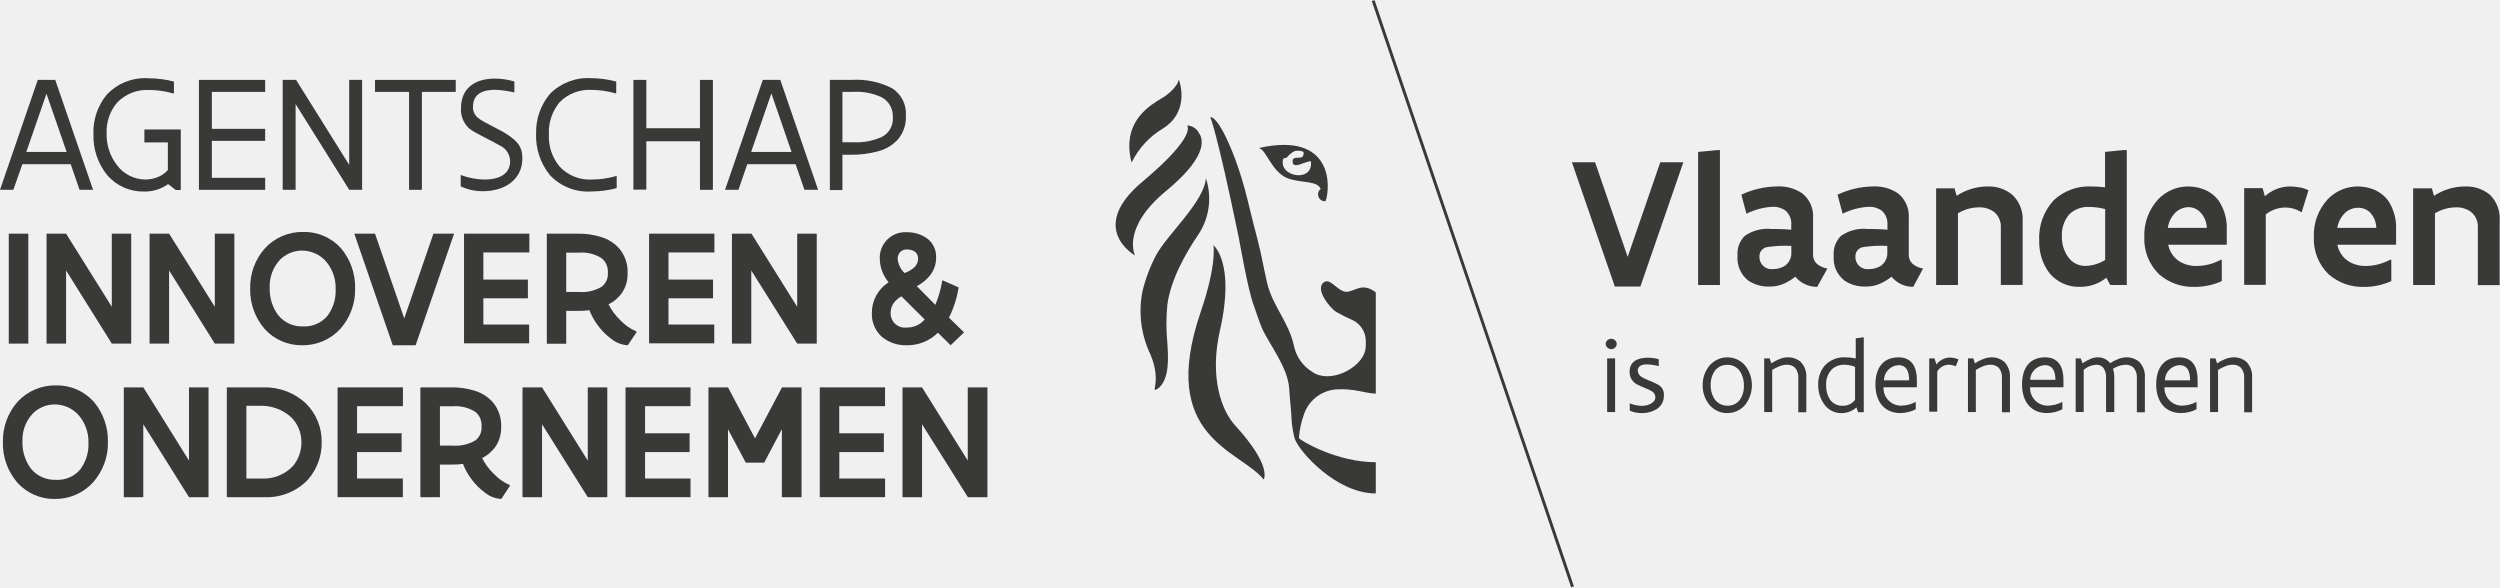
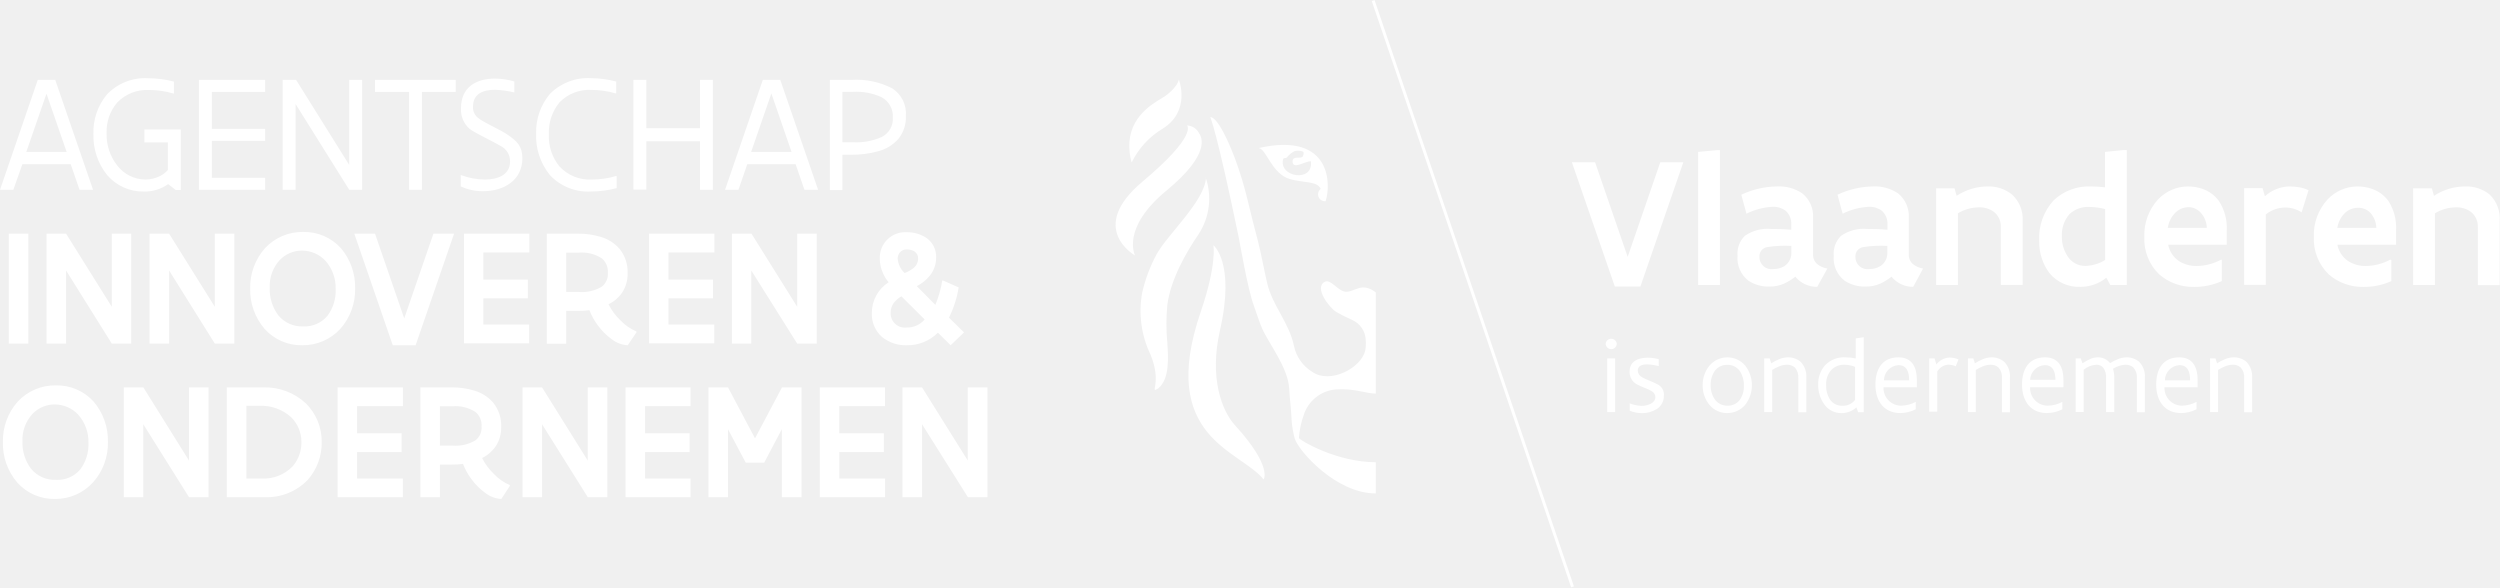
<svg xmlns="http://www.w3.org/2000/svg" id="Layer_1" data-name="Layer 1" viewBox="0 0 362.05 85.04">
  <defs>
-     <style>.cls-1{fill:#393938;}</style>
+     <style>.cls-1{fill:#ffffff}</style>
  </defs>
-   <path class="cls-1" d="M243.78,23.5l-6.22,18h-3.7l-6.22-18H231l4.72,13.7,4.72-13.7h3.35Z" transform="translate(0 0)" />
-   <path class="cls-1" d="M248.68,21.74h0.4V41.27h-3.16V22Z" transform="translate(0 0)" />
-   <path class="cls-1" d="M263.17,41.54A4,4,0,0,1,260,40.07a8.15,8.15,0,0,1-1.62,1,5,5,0,0,1-2.16.43,5.22,5.22,0,0,1-3-.84,4.11,4.11,0,0,1-1.59-3.63,3.61,3.61,0,0,1,1.05-2.87,5.75,5.75,0,0,1,3.86-1c0.76,0,1.63,0,2.87.11v-0.7a2.51,2.51,0,0,0-.81-2.05,3,3,0,0,0-1.93-.57,9.58,9.58,0,0,0-3.75,1l-0.74-2.75A12.38,12.38,0,0,1,257.31,27,6,6,0,0,1,261,28a4.22,4.22,0,0,1,1.57,3.59v5.21a1.78,1.78,0,0,0,.59,1.44,3.13,3.13,0,0,0,1.48.65Zm-3.76-5.93a17.08,17.08,0,0,0-3.4.16,1.34,1.34,0,0,0-1.21,1.42,1.75,1.75,0,0,0,2,1.78,3.2,3.2,0,0,0,1.62-.43,2.26,2.26,0,0,0,1-2.08V35.61Z" transform="translate(0 0)" />
-   <path class="cls-1" d="M277.07,41.54a4,4,0,0,1-3.14-1.47,8.15,8.15,0,0,1-1.62,1,5,5,0,0,1-2.16.43,5.22,5.22,0,0,1-3-.84,4.1,4.1,0,0,1-1.59-3.63,3.61,3.61,0,0,1,1.05-2.87,5.75,5.75,0,0,1,3.86-1c0.76,0,1.63,0,2.87.11v-0.7a2.51,2.51,0,0,0-.81-2.05,3,3,0,0,0-1.93-.57,9.57,9.57,0,0,0-3.75,1l-0.74-2.75A12.38,12.38,0,0,1,271.21,27a6,6,0,0,1,3.66,1,4.22,4.22,0,0,1,1.56,3.59v5.21a1.78,1.78,0,0,0,.59,1.44,3.13,3.13,0,0,0,1.48.65Zm-3.76-5.93a17.09,17.09,0,0,0-3.4.16,1.34,1.34,0,0,0-1.21,1.42,1.75,1.75,0,0,0,2,1.78,3.2,3.2,0,0,0,1.62-.43,2.26,2.26,0,0,0,1-2.08V35.61Z" transform="translate(0 0)" />
-   <path class="cls-1" d="M280.38,27.27h2.67l0.31,1.09A8.2,8.2,0,0,1,287.83,27a5.37,5.37,0,0,1,3.55,1.17,4.78,4.78,0,0,1,1.54,3.8v9.29h-3.16V32.91a2.69,2.69,0,0,0-1-2.23,3.52,3.52,0,0,0-2.21-.65,5.9,5.9,0,0,0-3,.86V41.27h-3.16v-14Z" transform="translate(0 0)" />
-   <path class="cls-1" d="M308,41.27h-2.39l-0.57-1.05a5.93,5.93,0,0,1-3.76,1.32,5.5,5.5,0,0,1-4.49-2,7.47,7.47,0,0,1-1.47-4.64,8,8,0,0,1,2.12-5.92A7.42,7.42,0,0,1,302.79,27a16.38,16.38,0,0,1,2.06.13V22l2.67-.27H308V41.27Zm-3.16-11a9.47,9.47,0,0,0-2.24-.3A3.91,3.91,0,0,0,299.71,31a4.54,4.54,0,0,0-1.11,3.26,5,5,0,0,0,.86,2.9A3,3,0,0,0,302,38.51a5.71,5.71,0,0,0,2.87-.86V30.24Z" transform="translate(0 0)" />
-   <path class="cls-1" d="M321.76,37.65v3.06a9.51,9.51,0,0,1-4,.84,7.43,7.43,0,0,1-5.06-1.81,7.11,7.11,0,0,1-2.16-5.46,7.6,7.6,0,0,1,2-5.41A6,6,0,0,1,316.87,27a6.56,6.56,0,0,1,2.06.34,4.92,4.92,0,0,1,2.4,1.75,7.1,7.1,0,0,1,1.15,4.25v2.1H314a3.67,3.67,0,0,0,1.59,2.39,4.65,4.65,0,0,0,2.55.69,7.6,7.6,0,0,0,3.52-.92ZM319.59,33a3.38,3.38,0,0,0-.92-2.24A2.42,2.42,0,0,0,317,30a2.79,2.79,0,0,0-1.85.69A3.88,3.88,0,0,0,313.94,33h5.65Z" transform="translate(0 0)" />
-   <path class="cls-1" d="M333.32,30.75a4.47,4.47,0,0,0-2.37-.7,4.62,4.62,0,0,0-2.82,1v10.2H325v-14h2.67L328,28.42A5.47,5.47,0,0,1,331.52,27a8.15,8.15,0,0,1,1.42.12,4.72,4.72,0,0,1,1.38.43Z" transform="translate(0 0)" />
-   <path class="cls-1" d="M346.31,37.65v3.06a9.51,9.51,0,0,1-4,.84,7.43,7.43,0,0,1-5.06-1.81,7.11,7.11,0,0,1-2.16-5.46,7.6,7.6,0,0,1,2-5.41A6,6,0,0,1,341.42,27a6.56,6.56,0,0,1,2.06.34,4.92,4.92,0,0,1,2.4,1.75A7.1,7.1,0,0,1,347,33.34v2.1h-8.5a3.67,3.67,0,0,0,1.59,2.39,4.65,4.65,0,0,0,2.55.69,7.6,7.6,0,0,0,3.52-.92ZM344.14,33a3.38,3.38,0,0,0-.92-2.24,2.42,2.42,0,0,0-1.71-.67,2.79,2.79,0,0,0-1.85.69A3.88,3.88,0,0,0,338.49,33h5.65Z" transform="translate(0 0)" />
-   <path class="cls-1" d="M349.51,27.27h2.67l0.31,1.09A8.2,8.2,0,0,1,357,27a5.37,5.37,0,0,1,3.55,1.17A4.78,4.78,0,0,1,362,32v9.29h-3.16V32.91a2.69,2.69,0,0,0-1-2.23,3.52,3.52,0,0,0-2.21-.65,5.9,5.9,0,0,0-3,.86V41.27h-3.16v-14Z" transform="translate(0 0)" />
-   <path class="cls-1" d="M232.53,49.78a0.81,0.81,0,0,1,1.61,0,0.81,0.81,0,0,1-.81.79A0.83,0.83,0,0,1,232.53,49.78Zm0.22,2.12h1.15v7.78h-1.15V51.9Z" transform="translate(0 0)" />
-   <path class="cls-1" d="M235.94,58.39l0,0a5.49,5.49,0,0,0,1.79.39c0.82,0,2-.37,2-1.26a1,1,0,0,0-.58-0.9c-0.46-.29-1.27-0.53-2-0.91A2,2,0,0,1,236,53.8c0-1.48,1.23-2,2.64-2a6,6,0,0,1,1.58.22v1l0,0a7.75,7.75,0,0,0-1.72-.25c-0.68,0-1.32.2-1.32,0.91a1.1,1.1,0,0,0,.61.94c0.49,0.32,1.42.59,2.17,1a1.64,1.64,0,0,1,1,1.72,2.22,2.22,0,0,1-1,1.88,3.93,3.93,0,0,1-2.17.61,4.51,4.51,0,0,1-1.77-.35V58.39Z" transform="translate(0 0)" />
-   <path class="cls-1" d="M246.58,55.81a4.36,4.36,0,0,1,1-2.88,3.4,3.4,0,0,1,5.15,0,4.64,4.64,0,0,1,0,5.71,3.39,3.39,0,0,1-2.6,1.18,3.28,3.28,0,0,1-2.56-1.18A4.35,4.35,0,0,1,246.58,55.81Zm1.16-.06a3.49,3.49,0,0,0,.61,2.11,2.19,2.19,0,0,0,1.83.89,2.13,2.13,0,0,0,1.77-.83,3.41,3.41,0,0,0,.6-2.08,3.63,3.63,0,0,0-.6-2.12,2.13,2.13,0,0,0-1.81-.88,2.16,2.16,0,0,0-1.78.84A3.42,3.42,0,0,0,247.74,55.75Z" transform="translate(0 0)" />
-   <path class="cls-1" d="M255.51,51.9h0.78l0.22,0.72a6.58,6.58,0,0,1,1.12-.59,3.41,3.41,0,0,1,1.21-.28,2.79,2.79,0,0,1,1.93.65,3,3,0,0,1,.82,2.3v5h-1.16V54.77a2.09,2.09,0,0,0-.49-1.54,1.67,1.67,0,0,0-1.21-.41,2.92,2.92,0,0,0-1.08.24,7.06,7.06,0,0,0-1,.51v6.11h-1.16V51.9Z" transform="translate(0 0)" />
-   <path class="cls-1" d="M269.82,59.69h-0.73L268.85,59a3.22,3.22,0,0,1-2.19.83,3,3,0,0,1-2.44-1.23,4.75,4.75,0,0,1-.91-2.92,4.07,4.07,0,0,1,1-2.79,3.81,3.81,0,0,1,3-1.14,7.36,7.36,0,0,1,1.44.16V49l1.09-.15h0.07V59.69Zm-1.16-6.56a4.24,4.24,0,0,0-1.52-.31,2.57,2.57,0,0,0-1.92.74,3.08,3.08,0,0,0-.76,2.22,3.63,3.63,0,0,0,.55,2.07,2.08,2.08,0,0,0,1.8.91,2.15,2.15,0,0,0,1.84-.85V53.12Z" transform="translate(0 0)" />
-   <path class="cls-1" d="M277.62,56.08h-4.85a2.55,2.55,0,0,0,2.57,2.67,4.63,4.63,0,0,0,2.1-.55h0v1.07a4.91,4.91,0,0,1-2.23.55c-2.26,0-3.61-1.6-3.61-4.13,0-2.26,1-3.94,3.34-3.94,2,0,2.66,1.49,2.66,3.28v1Zm-1.14-1c0-1.21-.33-2.2-1.54-2.2a2.23,2.23,0,0,0-2.11,2.2h3.66Z" transform="translate(0 0)" />
-   <path class="cls-1" d="M279.38,51.9h0.78l0.27,0.88a2.51,2.51,0,0,1,1.91-1,3.56,3.56,0,0,1,.65.07,2.9,2.9,0,0,1,.64.2l-0.4,1a2.78,2.78,0,0,0-1.07-.24,2,2,0,0,0-1.61,1v5.81h-1.16V51.9Z" transform="translate(0 0)" />
-   <path class="cls-1" d="M285,51.9h0.78L286,52.62a6.6,6.6,0,0,1,1.12-.59,3.41,3.41,0,0,1,1.21-.28,2.79,2.79,0,0,1,1.93.65,3,3,0,0,1,.82,2.3v5h-1.16V54.77a2.09,2.09,0,0,0-.49-1.54,1.67,1.67,0,0,0-1.21-.41,2.92,2.92,0,0,0-1.08.24,7,7,0,0,0-1,.51v6.11H285V51.9Z" transform="translate(0 0)" />
-   <path class="cls-1" d="M298.81,56.08H294a2.55,2.55,0,0,0,2.57,2.67,4.63,4.63,0,0,0,2.1-.55h0v1.07a4.91,4.91,0,0,1-2.23.55c-2.26,0-3.61-1.6-3.61-4.13,0-2.26,1-3.94,3.34-3.94,2,0,2.66,1.49,2.66,3.28v1Zm-1.14-1c0-1.21-.33-2.2-1.54-2.2A2.23,2.23,0,0,0,294,55h3.66Z" transform="translate(0 0)" />
-   <path class="cls-1" d="M306.15,59.68H305V54.76a2.33,2.33,0,0,0-.4-1.51,1.28,1.28,0,0,0-1-.43,3.07,3.07,0,0,0-1.84.73v6.12h-1.16V51.9h0.73l0.26,0.71a7.23,7.23,0,0,1,1.21-.66,2.62,2.62,0,0,1,1-.2,2.19,2.19,0,0,1,1.78.84,6.78,6.78,0,0,1,1.12-.57,3.37,3.37,0,0,1,1.17-.27,2.79,2.79,0,0,1,1.93.65,3,3,0,0,1,.82,2.3v5h-1.16V54.77a2.09,2.09,0,0,0-.49-1.54,1.67,1.67,0,0,0-1.21-.41,3.77,3.77,0,0,0-1.75.58,4.33,4.33,0,0,1,.18,1.3v5Z" transform="translate(0 0)" />
-   <path class="cls-1" d="M318.31,56.08h-4.85A2.55,2.55,0,0,0,316,58.75a4.63,4.63,0,0,0,2.1-.55h0v1.07a4.91,4.91,0,0,1-2.23.55c-2.26,0-3.61-1.6-3.61-4.13,0-2.26,1-3.94,3.34-3.94,2,0,2.66,1.49,2.66,3.28v1Zm-1.14-1c0-1.21-.33-2.2-1.54-2.2a2.23,2.23,0,0,0-2.11,2.2h3.66Z" transform="translate(0 0)" />
-   <path class="cls-1" d="M320.07,51.9h0.78l0.22,0.72a6.6,6.6,0,0,1,1.12-.59,3.41,3.41,0,0,1,1.21-.28,2.79,2.79,0,0,1,1.93.65,3,3,0,0,1,.82,2.3v5H325V54.77a2.09,2.09,0,0,0-.49-1.54,1.67,1.67,0,0,0-1.21-.41,2.92,2.92,0,0,0-1.08.24,7,7,0,0,0-1,.51v6.11h-1.16V51.9Z" transform="translate(0 0)" />
-   <rect class="cls-1" x="213.08" y="-2.32" width="0.43" height="89.68" transform="translate(-2.33 70.95) rotate(-18.78)" />
-   <path class="cls-1" d="M199.24,42.34c-2.08-1.59-3.06,0-4.37-.09-1.11-.09-2.15-1.88-3-1.45-1.64.83,0.66,3.78,1.65,4.38a24.08,24.08,0,0,0,2.27,1.14,3.32,3.32,0,0,1,2,3,5.74,5.74,0,0,1-.08,1.45c-0.6,2.55-5.06,4.86-7.63,3.11a5.8,5.8,0,0,1-2.69-3.79c-0.69-3.35-3.11-5.81-3.88-9.09-0.47-2-.82-4.09-1.34-6.1s-1.07-4.12-1.51-6a53.29,53.29,0,0,0-1.83-6c-2.45-6.39-3.56-5.93-3.56-5.93s0.89,1.77,4.13,17.44c0.13,0.64,1.31,7.54,2.17,9.82,0.31,0.81.84,2.55,1.2,3.32,1,2.25,3.75,5.65,3.93,8.72,0.1,1.77.31,3.24,0.35,4.58a14.33,14.33,0,0,0,.46,2.7c0.66,1.87,6,7.91,11.73,7.91V66.94c-5.66,0-11-3.17-11.13-3.51a12.37,12.37,0,0,1,.68-3.28,5.36,5.36,0,0,1,4.6-3.75c2.74-.2,4.4.6,5.85,0.6V42.34Z" transform="translate(0 0)" />
-   <path class="cls-1" d="M174.65,25.74c-0.21,3.43-5.51,8.11-7.17,11.12a22.13,22.13,0,0,0-2.06,5.48,14.62,14.62,0,0,0,1.19,9c1.75,4.21-.24,5.75,1.13,4.9,1.7-1.38,1.44-4.61,1.31-6.63a28.74,28.74,0,0,1,0-5.44c0.47-3.65,2.68-7.56,4.56-10.3a9.4,9.4,0,0,0,1-8.15" transform="translate(0 0)" />
-   <path class="cls-1" d="M175.72,35.47s0.56,2.71-1.83,9.69c-6.26,18.26,5.7,20,9.11,24.28,0,0,1.32-1.86-4.11-7.81-2-2.17-3.77-7-2.21-13.81,2.25-9.91-1-12.35-1-12.35" transform="translate(0 0)" />
-   <path class="cls-1" d="M163.87,23.5a8.79,8.79,0,0,1-.31-2.9c0.29-4.29,4.19-6,5.16-6.67,0,0,1.75-1.2,2-2.41,0,0,1.79,4.52-2.32,7.1a11.69,11.69,0,0,0-4.5,4.88" transform="translate(0 0)" />
-   <path class="cls-1" d="M173.7,19.35c0.22,0.44,1.84,2.8-4.78,8.26S164.38,37,164.38,37s-7-3.92,1.07-10.69,6.45-8.14,6.45-8.14a2,2,0,0,1,1.79,1.22" transform="translate(0 0)" />
-   <path class="cls-1" d="M182.28,21.44c1.14,0.15,1.87,3.71,4.51,4.49,1.94,0.57,4,.26,4.47,1.43a1,1,0,0,0,.71,1.78C192.71,27.06,193.08,19,182.28,21.44Zm3.56,1.6c0.1-.26.23-0.05,0.52-0.23a3.21,3.21,0,0,1,1.13-.93,2,2,0,0,1,1.19.07c0.22,0.06.09,0.63-.08,0.78-0.36.26-1.41-.17-1.41,0.62,0,1.3,1.75,0,2.65,0C190.27,26.52,185.06,25.65,185.84,23Z" transform="translate(0 0)" />
-   <path class="cls-1" d="M10.24,23.78h-7L1.93,27.49H0L5.47,11.57H8l5.48,15.92H11.52ZM3.81,22H9.65L6.73,13.57Z" transform="translate(0 0)" />
-   <path class="cls-1" d="M26.18,27.52H25.46l-1.11-.86a5.76,5.76,0,0,1-3.52,1.08,6.84,6.84,0,0,1-5.3-2.37,9,9,0,0,1-2-5.93,8.52,8.52,0,0,1,1.93-5.73,7.62,7.62,0,0,1,6-2.38,15.07,15.07,0,0,1,1.91.13,12.82,12.82,0,0,1,1.82.36v1.72l-0.1,0a10.82,10.82,0,0,0-1.8-.39,12.9,12.9,0,0,0-1.69-.12,6,6,0,0,0-4.63,1.82,6.46,6.46,0,0,0-1.53,4.42A7.24,7.24,0,0,0,17,24,5.2,5.2,0,0,0,21,26a4.76,4.76,0,0,0,2.23-.53,3.85,3.85,0,0,0,1.08-.85v-4H20.91V18.75h5.27v8.77Z" transform="translate(0 0)" />
-   <path class="cls-1" d="M28.81,11.57H38.4v1.74H30.68v5.35H38.4V20.4H30.68v5.35H38.4v1.74H28.81V11.57Z" transform="translate(0 0)" />
-   <path class="cls-1" d="M42.81,15.07V27.49H40.94V11.57h1.94l7.69,12.31V11.57h1.87V27.49H50.58Z" transform="translate(0 0)" />
-   <path class="cls-1" d="M54.31,11.57H66v1.74H61.1V27.49H59.24V13.31H54.31V11.57Z" transform="translate(0 0)" />
-   <path class="cls-1" d="M66.72,25.34h0a10,10,0,0,0,3.5.66c1.84,0,3.65-.66,3.65-2.62a2.48,2.48,0,0,0-1.4-2.26c-0.76-.48-3.79-1.91-4.45-2.45a3.67,3.67,0,0,1-1.26-3c0-3,2.14-4.29,4.93-4.29a10.07,10.07,0,0,1,2.8.42v1.59l0,0A14.49,14.49,0,0,0,71.73,13c-1.76,0-3.23.57-3.23,2.43a1.92,1.92,0,0,0,.69,1.61c0.79,0.7,3.26,1.7,4.46,2.56s2,1.55,2,3.32c0,3.16-2.65,4.77-5.68,4.77a7.44,7.44,0,0,1-3.25-.7V25.34Z" transform="translate(0 0)" />
-   <path class="cls-1" d="M89.31,25.52v1.72a13,13,0,0,1-1.81.36,12.71,12.71,0,0,1-1.86.13,7.55,7.55,0,0,1-6-2.37,9,9,0,0,1-2-6.09,8.54,8.54,0,0,1,2-5.67,7.7,7.7,0,0,1,5.93-2.28,14.64,14.64,0,0,1,1.86.13,13,13,0,0,1,1.81.36v1.72l-0.08,0a11,11,0,0,0-1.81-.39,12.59,12.59,0,0,0-1.68-.12,6,6,0,0,0-4.63,1.79,6.78,6.78,0,0,0-1.55,4.65,6.8,6.8,0,0,0,1.53,4.64A5.94,5.94,0,0,0,85.73,26a12.59,12.59,0,0,0,1.68-.12,11,11,0,0,0,1.81-.39Z" transform="translate(0 0)" />
-   <path class="cls-1" d="M101.37,20.46H93.6v7H91.73V11.57H93.6v7h7.77v-7h1.87V27.49h-1.87v-7Z" transform="translate(0 0)" />
-   <path class="cls-1" d="M115.22,23.78h-7l-1.28,3.71H105l5.47-15.92H113l5.48,15.92H116.5ZM108.78,22h5.85l-2.92-8.47Z" transform="translate(0 0)" />
-   <path class="cls-1" d="M120.18,27.49V11.57h3.13a11.32,11.32,0,0,1,5.88,1.21,4.34,4.34,0,0,1,2,4,4.93,4.93,0,0,1-1.11,3.36,5.88,5.88,0,0,1-2.88,1.76,14.23,14.23,0,0,1-4,.51H122v5.12h-1.87ZM122,13.33v7.27h1.5a9,9,0,0,0,4.19-.76A2.93,2.93,0,0,0,129.3,17a3.1,3.1,0,0,0-1.67-2.94,8.72,8.72,0,0,0-4.08-.76H122Z" transform="translate(0 0)" />
-   <path class="cls-1" d="M4.1,33.84V49.76H1.27V33.84H4.1Z" transform="translate(0 0)" />
-   <path class="cls-1" d="M9.57,39.17V49.76H6.74V33.84H9.57l6.62,10.59V33.84H19V49.76H16.19Z" transform="translate(0 0)" />
-   <path class="cls-1" d="M24.49,39.17V49.76H21.66V33.84h2.83l6.62,10.59V33.84h2.83V49.76H31.11Z" transform="translate(0 0)" />
-   <path class="cls-1" d="M36.23,41.78a8.52,8.52,0,0,1,2.14-5.83,7.37,7.37,0,0,1,5.54-2.36,7.15,7.15,0,0,1,5.47,2.36,8.71,8.71,0,0,1,2.05,5.83,8.52,8.52,0,0,1-2.13,5.83A7.36,7.36,0,0,1,43.78,50a7.15,7.15,0,0,1-5.47-2.38A8.66,8.66,0,0,1,36.23,41.78Zm2.83-.12a6.28,6.28,0,0,0,1.24,4,4.44,4.44,0,0,0,3.61,1.61,4.3,4.3,0,0,0,3.5-1.52,6,6,0,0,0,1.2-3.85,5.9,5.9,0,0,0-1.52-4.18,4.68,4.68,0,0,0-3.35-1.43,4.47,4.47,0,0,0-3.23,1.37A5.57,5.57,0,0,0,39.06,41.66Z" transform="translate(0 0)" />
-   <path class="cls-1" d="M65.76,33.84L60.19,50H56.88L51.31,33.84h3l4.23,12.27,4.23-12.27h3Z" transform="translate(0 0)" />
-   <path class="cls-1" d="M67.2,33.84h9.46v2.72H70v3.93h6.45V43.2H70V47h6.63v2.72H67.2V33.84Z" transform="translate(0 0)" />
-   <path class="cls-1" d="M79.19,49.76V33.84h4.57a10.85,10.85,0,0,1,3.25.47,5.72,5.72,0,0,1,2.73,1.75,5.27,5.27,0,0,1,1.15,3.52,4.9,4.9,0,0,1-.76,2.75,5.18,5.18,0,0,1-2,1.74,8.28,8.28,0,0,0,1.7,2.3A6.85,6.85,0,0,0,92.17,48v0.13L90.91,50a4.12,4.12,0,0,1-2.34-.89,9,9,0,0,1-2-2,9.15,9.15,0,0,1-1.21-2.19,10.07,10.07,0,0,1-1.61.1H82v4.76H79.19ZM82,36.55v5.73h1.79a5.66,5.66,0,0,0,3.36-.76,2.32,2.32,0,0,0,.88-2,2.51,2.51,0,0,0-.88-2.11,5.35,5.35,0,0,0-3.36-.82H82Z" transform="translate(0 0)" />
-   <path class="cls-1" d="M94,33.84h9.46v2.72H96.81v3.93h6.45V43.2H96.81V47h6.63v2.72H94V33.84Z" transform="translate(0 0)" />
-   <path class="cls-1" d="M108.8,39.17V49.76H106V33.84h2.83l6.62,10.59V33.84h2.83V49.76h-2.83Z" transform="translate(0 0)" />
-   <path class="cls-1" d="M139.61,48.14L137.67,50l-1.84-1.82A6.22,6.22,0,0,1,131.32,50a5.41,5.41,0,0,1-3.62-1.23,4.39,4.39,0,0,1-1.44-3.42,5.23,5.23,0,0,1,2.43-4.47,5.37,5.37,0,0,1-.85-1.4,5.06,5.06,0,0,1-.43-2,3.69,3.69,0,0,1,3.93-3.85,5,5,0,0,1,2.83.83,3.28,3.28,0,0,1,1.4,2.83,4.11,4.11,0,0,1-.89,2.6,5.74,5.74,0,0,1-1.91,1.55l2.69,2.71a15.8,15.8,0,0,0,1-3.53h0.1l2.27,1A14.91,14.91,0,0,1,137.43,46Zm-9.07-5.23a3.85,3.85,0,0,0-1.09.94,2.44,2.44,0,0,0-.47,1.47,2.07,2.07,0,0,0,2.36,2.11,3.26,3.26,0,0,0,2.57-1.17ZM130,37.46a3.23,3.23,0,0,0,1,2.08,4.41,4.41,0,0,0,1.24-.68,1.77,1.77,0,0,0,.72-1.4,1.17,1.17,0,0,0-.54-1.06,2.06,2.06,0,0,0-1.05-.27,1.22,1.22,0,0,0-1.11.5A1.46,1.46,0,0,0,130,37.46Z" transform="translate(0 0)" />
-   <path class="cls-1" d="M0.42,64a8.52,8.52,0,0,1,2.14-5.83,7.37,7.37,0,0,1,5.54-2.36,7.15,7.15,0,0,1,5.47,2.36A8.71,8.71,0,0,1,15.63,64a8.52,8.52,0,0,1-2.13,5.83A7.36,7.36,0,0,1,8,72.26,7.15,7.15,0,0,1,2.5,69.88,8.66,8.66,0,0,1,.42,64Zm2.83-.12a6.28,6.28,0,0,0,1.24,4,4.44,4.44,0,0,0,3.61,1.61A4.3,4.3,0,0,0,11.61,68a6,6,0,0,0,1.2-3.85A5.9,5.9,0,0,0,11.28,60a4.68,4.68,0,0,0-3.35-1.43,4.47,4.47,0,0,0-3.23,1.37A5.57,5.57,0,0,0,3.25,63.93Z" transform="translate(0 0)" />
-   <path class="cls-1" d="M20.75,61.44V72H17.93V56.1h2.83L27.37,66.7V56.1H30.2V72H27.37Z" transform="translate(0 0)" />
-   <path class="cls-1" d="M32.85,72V56.1h5.28a8.66,8.66,0,0,1,6.18,2.33A7.74,7.74,0,0,1,46.59,64a8.07,8.07,0,0,1-2,5.47A8.22,8.22,0,0,1,38.26,72H32.85Zm2.83-13.2v10.5h2.11a5.87,5.87,0,0,0,4.61-1.78A5.28,5.28,0,0,0,43.65,64a5,5,0,0,0-1.52-3.61,6.43,6.43,0,0,0-4.55-1.62h-1.9Z" transform="translate(0 0)" />
-   <path class="cls-1" d="M48.89,56.1h9.46v2.72H51.71v3.93h6.45v2.72H51.71V69.3h6.63V72H48.89V56.1Z" transform="translate(0 0)" />
-   <path class="cls-1" d="M60.88,72V56.1h4.57a10.85,10.85,0,0,1,3.25.47,5.72,5.72,0,0,1,2.73,1.75,5.27,5.27,0,0,1,1.15,3.52,4.9,4.9,0,0,1-.76,2.75,5.18,5.18,0,0,1-2,1.74,8.28,8.28,0,0,0,1.7,2.3,6.85,6.85,0,0,0,2.31,1.62v0.13L72.6,72.26a4.12,4.12,0,0,1-2.34-.89,9,9,0,0,1-2-2,9.15,9.15,0,0,1-1.21-2.19,10.07,10.07,0,0,1-1.61.1H63.71V72H60.88Zm2.83-13.2v5.73H65.5a5.66,5.66,0,0,0,3.36-.76,2.32,2.32,0,0,0,.88-2,2.51,2.51,0,0,0-.88-2.11,5.35,5.35,0,0,0-3.36-.82H63.71Z" transform="translate(0 0)" />
-   <path class="cls-1" d="M78.5,61.44V72H75.67V56.1H78.5L85.12,66.7V56.1h2.83V72H85.12Z" transform="translate(0 0)" />
-   <path class="cls-1" d="M90.59,56.1H100v2.72H93.42v3.93h6.45v2.72H93.42V69.3H100V72H90.59V56.1Z" transform="translate(0 0)" />
-   <path class="cls-1" d="M116.06,72h-2.83V62.15L110.67,67H108l-2.57-4.83V72h-2.83V56.1h2.83l3.91,7.38,3.91-7.38h2.83V72Z" transform="translate(0 0)" />
-   <path class="cls-1" d="M118.71,56.1h9.46v2.72h-6.63v3.93H128v2.72h-6.45V69.3h6.63V72h-9.46V56.1Z" transform="translate(0 0)" />
-   <path class="cls-1" d="M133.53,61.44V72h-2.83V56.1h2.83l6.62,10.59V56.1H143V72h-2.83Z" transform="translate(0 0)" />
+   <path class="cls-1" d="M243.78 23.5l-6.22 18h-3.7l-6.22-18H231l4.72 13.7 4.72-13.7h3.35zM248.68 21.74h.4v19.53h-3.16V22zM263.17 41.54a4 4 0 01-3.17-1.47 8.15 8.15 0 01-1.62 1 5 5 0 01-2.16.43 5.22 5.22 0 01-3-.84 4.11 4.11 0 01-1.59-3.63 3.61 3.61 0 011.05-2.87 5.75 5.75 0 013.86-1c.76 0 1.63 0 2.87.11v-.7a2.51 2.51 0 00-.81-2.05 3 3 0 00-1.93-.57 9.58 9.58 0 00-3.75 1l-.74-2.75a12.38 12.38 0 015.13-1.2 6 6 0 013.69 1 4.22 4.22 0 011.57 3.59v5.21a1.78 1.78 0 00.59 1.44 3.13 3.13 0 001.48.65zm-3.76-5.93a17.08 17.08 0 00-3.4.16 1.34 1.34 0 00-1.21 1.42 1.75 1.75 0 002 1.78 3.2 3.2 0 001.62-.43 2.26 2.26 0 001-2.08v-.85zM277.07 41.54a4 4 0 01-3.14-1.47 8.15 8.15 0 01-1.62 1 5 5 0 01-2.16.43 5.22 5.22 0 01-3-.84 4.1 4.1 0 01-1.59-3.63 3.61 3.61 0 011.05-2.87 5.75 5.75 0 013.86-1c.76 0 1.63 0 2.87.11v-.7a2.51 2.51 0 00-.81-2.05 3 3 0 00-1.93-.57 9.57 9.57 0 00-3.75 1l-.74-2.75a12.38 12.38 0 015.1-1.2 6 6 0 013.66 1 4.22 4.22 0 011.56 3.59v5.21a1.78 1.78 0 00.59 1.44 3.13 3.13 0 001.48.65zm-3.76-5.93a17.09 17.09 0 00-3.4.16 1.34 1.34 0 00-1.21 1.42 1.75 1.75 0 002 1.78 3.2 3.2 0 001.62-.43 2.26 2.26 0 001-2.08v-.85zM280.38 27.27h2.67l.31 1.09a8.2 8.2 0 014.47-1.36 5.37 5.37 0 013.55 1.17 4.78 4.78 0 011.54 3.8v9.29h-3.16v-8.35a2.69 2.69 0 00-1-2.23 3.52 3.52 0 00-2.21-.65 5.9 5.9 0 00-3 .86v10.38h-3.16v-14zM308 41.27h-2.39l-.57-1.05a5.93 5.93 0 01-3.76 1.32 5.5 5.5 0 01-4.49-2 7.47 7.47 0 01-1.47-4.64 8 8 0 012.12-5.92 7.42 7.42 0 015.35-1.98 16.38 16.38 0 012.06.13V22l2.67-.27h.48v19.54zm-3.16-11a9.47 9.47 0 00-2.24-.3 3.91 3.91 0 00-2.89 1.03 4.54 4.54 0 00-1.11 3.26 5 5 0 00.86 2.9 3 3 0 002.54 1.35 5.71 5.71 0 002.87-.86v-7.41zM321.76 37.65v3.06a9.51 9.51 0 01-4 .84 7.43 7.43 0 01-5.06-1.81 7.11 7.11 0 01-2.16-5.46 7.6 7.6 0 012-5.41 6 6 0 014.33-1.87 6.56 6.56 0 012.06.34 4.92 4.92 0 012.4 1.75 7.1 7.1 0 011.15 4.25v2.1H314a3.67 3.67 0 001.59 2.39 4.65 4.65 0 002.55.69 7.6 7.6 0 003.52-.92zM319.59 33a3.38 3.38 0 00-.92-2.24A2.42 2.42 0 00317 30a2.79 2.79 0 00-1.85.69 3.88 3.88 0 00-1.21 2.31h5.65zM333.32 30.75a4.47 4.47 0 00-2.37-.7 4.62 4.62 0 00-2.82 1v10.2H325v-14h2.67l.33 1.17a5.47 5.47 0 013.52-1.42 8.15 8.15 0 011.42.12 4.72 4.72 0 011.38.43zM346.31 37.65v3.06a9.51 9.51 0 01-4 .84 7.43 7.43 0 01-5.06-1.81 7.11 7.11 0 01-2.16-5.46 7.6 7.6 0 012-5.41 6 6 0 014.33-1.87 6.56 6.56 0 012.06.34 4.92 4.92 0 012.4 1.75 7.1 7.1 0 011.12 4.25v2.1h-8.5a3.67 3.67 0 001.59 2.39 4.65 4.65 0 002.55.69 7.6 7.6 0 003.52-.92zM344.14 33a3.38 3.38 0 00-.92-2.24 2.42 2.42 0 00-1.71-.67 2.79 2.79 0 00-1.85.69 3.88 3.88 0 00-1.17 2.22h5.65zM349.51 27.27h2.67l.31 1.09A8.2 8.2 0 01357 27a5.37 5.37 0 013.55 1.17A4.78 4.78 0 01362 32v9.29h-3.16v-8.38a2.69 2.69 0 00-1-2.23 3.52 3.52 0 00-2.21-.65 5.9 5.9 0 00-3 .86v10.38h-3.16v-14zM232.53 49.78a.81.81 0 011.61 0 .81.81 0 01-.81.79.83.83 0 01-.8-.79zm.22 2.12h1.15v7.78h-1.15V51.9zM235.94 58.39a5.49 5.49 0 001.79.39c.82 0 2-.37 2-1.26a1 1 0 00-.58-.9c-.46-.29-1.27-.53-2-.91A2 2 0 01236 53.8c0-1.48 1.23-2 2.64-2a6 6 0 011.58.22v1a7.75 7.75 0 00-1.72-.25c-.68 0-1.32.2-1.32.91a1.1 1.1 0 00.61.94c.49.32 1.42.59 2.17 1a1.64 1.64 0 011 1.72 2.22 2.22 0 01-1 1.88 3.93 3.93 0 01-2.17.61 4.51 4.51 0 01-1.77-.35v-1.09zM246.58 55.81a4.36 4.36 0 011-2.88 3.4 3.4 0 015.15 0 4.64 4.64 0 010 5.71 3.39 3.39 0 01-2.6 1.18 3.28 3.28 0 01-2.56-1.18 4.35 4.35 0 01-.99-2.83zm1.16-.06a3.49 3.49 0 00.61 2.11 2.19 2.19 0 001.83.89 2.13 2.13 0 001.77-.83 3.41 3.41 0 00.6-2.08 3.63 3.63 0 00-.6-2.12 2.13 2.13 0 00-1.81-.88 2.16 2.16 0 00-1.78.84 3.42 3.42 0 00-.62 2.07zM255.51 51.9h.78l.22.72a6.58 6.58 0 011.12-.59 3.41 3.41 0 011.21-.28 2.79 2.79 0 011.93.65 3 3 0 01.82 2.3v5h-1.16v-4.93a2.09 2.09 0 00-.49-1.54 1.67 1.67 0 00-1.21-.41 2.92 2.92 0 00-1.08.24 7.06 7.06 0 00-1 .51v6.11h-1.16V51.9zM269.82 59.69h-.73l-.24-.69a3.22 3.22 0 01-2.19.83 3 3 0 01-2.44-1.23 4.75 4.75 0 01-.91-2.92 4.07 4.07 0 011-2.79 3.81 3.81 0 013-1.14 7.36 7.36 0 011.44.16V49l1.09-.15h.07v10.84zm-1.16-6.56a4.24 4.24 0 00-1.52-.31 2.57 2.57 0 00-1.92.74 3.08 3.08 0 00-.76 2.22 3.63 3.63 0 00.55 2.07 2.08 2.08 0 001.8.91 2.15 2.15 0 001.84-.85v-4.79zM277.62 56.08h-4.85a2.55 2.55 0 002.57 2.67 4.63 4.63 0 002.1-.55v1.07a4.91 4.91 0 01-2.23.55c-2.26 0-3.61-1.6-3.61-4.13 0-2.26 1-3.94 3.34-3.94 2 0 2.66 1.49 2.66 3.28v1zm-1.14-1c0-1.21-.33-2.2-1.54-2.2a2.23 2.23 0 00-2.11 2.2h3.66zM279.38 51.9h.78l.27.88a2.51 2.51 0 011.91-1 3.56 3.56 0 01.65.07 2.9 2.9 0 01.64.2l-.4 1a2.78 2.78 0 00-1.07-.24 2 2 0 00-1.61 1v5.81h-1.16V51.9zM285 51.9h.78l.22.72a6.6 6.6 0 011.12-.59 3.41 3.41 0 011.21-.28 2.79 2.79 0 011.93.65 3 3 0 01.82 2.3v5h-1.16v-4.93a2.09 2.09 0 00-.49-1.54 1.67 1.67 0 00-1.21-.41 2.92 2.92 0 00-1.08.24 7 7 0 00-1 .51v6.11H285V51.9zM298.81 56.08H294a2.55 2.55 0 002.57 2.67 4.63 4.63 0 002.1-.55v1.07a4.91 4.91 0 01-2.23.55c-2.26 0-3.61-1.6-3.61-4.13 0-2.26 1-3.94 3.34-3.94 2 0 2.66 1.49 2.66 3.28v1zm-1.14-1c0-1.21-.33-2.2-1.54-2.2A2.23 2.23 0 00294 55h3.66zM306.15 59.68H305v-4.92a2.33 2.33 0 00-.4-1.51 1.28 1.28 0 00-1-.43 3.07 3.07 0 00-1.84.73v6.12h-1.16V51.9h.73l.26.71a7.23 7.23 0 011.21-.66 2.62 2.62 0 011-.2 2.19 2.19 0 011.78.84 6.78 6.78 0 011.12-.57 3.37 3.37 0 011.17-.27 2.79 2.79 0 011.93.65 3 3 0 01.82 2.3v5h-1.16v-4.93a2.09 2.09 0 00-.49-1.54 1.67 1.67 0 00-1.21-.41 3.77 3.77 0 00-1.75.58 4.33 4.33 0 01.18 1.3v5zM318.31 56.08h-4.85a2.55 2.55 0 002.54 2.67 4.63 4.63 0 002.1-.55v1.07a4.91 4.91 0 01-2.23.55c-2.26 0-3.61-1.6-3.61-4.13 0-2.26 1-3.94 3.34-3.94 2 0 2.66 1.49 2.66 3.28v1zm-1.14-1c0-1.21-.33-2.2-1.54-2.2a2.23 2.23 0 00-2.11 2.2h3.66zM320.07 51.9h.78l.22.72a6.6 6.6 0 011.12-.59 3.41 3.41 0 011.21-.28 2.79 2.79 0 011.93.65 3 3 0 01.82 2.3v5H325v-4.93a2.09 2.09 0 00-.49-1.54 1.67 1.67 0 00-1.21-.41 2.92 2.92 0 00-1.08.24 7 7 0 00-1 .51v6.11h-1.16V51.9z" />
+   <path class="cls-1" transform="rotate(-18.78 213.354 42.52)" d="M213.08-2.32h.43v89.68h-.43z" />
+   <path class="cls-1" d="M199.24 42.34c-2.08-1.59-3.06 0-4.37-.09-1.11-.09-2.15-1.88-3-1.45-1.64.83.66 3.78 1.65 4.38a24.08 24.08 0 002.27 1.14 3.32 3.32 0 012 3 5.74 5.74 0 01-.08 1.45c-.6 2.55-5.06 4.86-7.63 3.11a5.8 5.8 0 01-2.69-3.79c-.69-3.35-3.11-5.81-3.88-9.09-.47-2-.82-4.09-1.34-6.1s-1.07-4.12-1.51-6a53.29 53.29 0 00-1.83-6c-2.45-6.39-3.56-5.93-3.56-5.93s.89 1.77 4.13 17.44c.13.64 1.31 7.54 2.17 9.82.31.81.84 2.55 1.2 3.32 1 2.25 3.75 5.65 3.93 8.72.1 1.77.31 3.24.35 4.58a14.33 14.33 0 00.46 2.7c.66 1.87 6 7.91 11.73 7.91v-4.52c-5.66 0-11-3.17-11.13-3.51a12.37 12.37 0 01.68-3.28 5.36 5.36 0 014.6-3.75c2.74-.2 4.4.6 5.85.6V42.34zM174.65 25.74c-.21 3.43-5.51 8.11-7.17 11.12a22.13 22.13 0 00-2.06 5.48 14.62 14.62 0 001.19 9c1.75 4.21-.24 5.75 1.13 4.9 1.7-1.38 1.44-4.61 1.31-6.63a28.74 28.74 0 010-5.44c.47-3.65 2.68-7.56 4.56-10.3a9.4 9.4 0 001-8.15M175.72 35.47s.56 2.71-1.83 9.69c-6.26 18.26 5.7 20 9.11 24.28 0 0 1.32-1.86-4.11-7.81-2-2.17-3.77-7-2.21-13.81 2.25-9.91-1-12.35-1-12.35M163.87 23.5a8.79 8.79 0 01-.31-2.9c.29-4.29 4.19-6 5.16-6.67 0 0 1.75-1.2 2-2.41 0 0 1.79 4.52-2.32 7.1a11.69 11.69 0 00-4.5 4.88M173.7 19.35c.22.44 1.84 2.8-4.78 8.26S164.38 37 164.38 37s-7-3.92 1.07-10.69 6.45-8.14 6.45-8.14a2 2 0 011.79 1.22M182.28 21.44c1.14.15 1.87 3.71 4.51 4.49 1.94.57 4 .26 4.47 1.43a1 1 0 00.71 1.78c.74-2.08 1.11-10.14-9.69-7.7zm3.56 1.6c.1-.26.23-.05.52-.23a3.21 3.21 0 011.13-.93 2 2 0 011.19.07c.22.06.09.63-.08.78-.36.26-1.41-.17-1.41.62 0 1.3 1.75 0 2.65 0 .43 3.17-4.78 2.3-4-.35zM10.24 23.78h-7l-1.31 3.71H0l5.47-15.92H8l5.48 15.92h-1.96zM3.81 22h5.84l-2.92-8.43zM26.18 27.52h-.72l-1.11-.86a5.76 5.76 0 01-3.52 1.08 6.84 6.84 0 01-5.3-2.37 9 9 0 01-2-5.93 8.52 8.52 0 011.93-5.73 7.62 7.62 0 016-2.38 15.07 15.07 0 011.91.13 12.82 12.82 0 011.82.36v1.72h-.1a10.82 10.82 0 00-1.8-.39 12.9 12.9 0 00-1.69-.12 6 6 0 00-4.63 1.82 6.46 6.46 0 00-1.53 4.42A7.24 7.24 0 0017 24a5.2 5.2 0 004 2 4.76 4.76 0 002.23-.53 3.85 3.85 0 001.08-.85v-4h-3.4v-1.87h5.27v8.77zM28.81 11.57h9.59v1.74h-7.72v5.35h7.72v1.74h-7.72v5.35h7.72v1.74h-9.59V11.57zM42.81 15.07v12.42h-1.87V11.57h1.94l7.69 12.31V11.57h1.87v15.92h-1.86zM54.31 11.57H66v1.74h-4.9v14.18h-1.86V13.31h-4.93v-1.74zM66.72 25.34a10 10 0 003.5.66c1.84 0 3.65-.66 3.65-2.62a2.48 2.48 0 00-1.4-2.26c-.76-.48-3.79-1.91-4.45-2.45a3.67 3.67 0 01-1.26-3c0-3 2.14-4.29 4.93-4.29a10.07 10.07 0 012.8.42v1.59a14.49 14.49 0 00-2.76-.39c-1.76 0-3.23.57-3.23 2.43a1.92 1.92 0 00.69 1.61c.79.7 3.26 1.7 4.46 2.56s2 1.55 2 3.32c0 3.16-2.65 4.77-5.68 4.77a7.44 7.44 0 01-3.25-.7v-1.65zM89.31 25.52v1.72a13 13 0 01-1.81.36 12.71 12.71 0 01-1.86.13 7.55 7.55 0 01-6-2.37 9 9 0 01-2-6.09 8.54 8.54 0 012-5.67 7.7 7.7 0 015.93-2.28 14.64 14.64 0 011.86.13 13 13 0 011.81.36v1.72h-.08a11 11 0 00-1.81-.39 12.59 12.59 0 00-1.68-.12 6 6 0 00-4.63 1.79 6.78 6.78 0 00-1.55 4.65 6.8 6.8 0 001.53 4.64 5.94 5.94 0 004.71 1.9 12.59 12.59 0 001.68-.12 11 11 0 001.81-.39zM101.37 20.46H93.6v7h-1.87V11.57h1.87v7h7.77v-7h1.87v15.92h-1.87v-7zM115.22 23.78h-7l-1.28 3.71H105l5.47-15.92H113l5.48 15.92h-1.98zM108.78 22h5.85l-2.92-8.47zM120.18 27.49V11.57h3.13a11.32 11.32 0 015.88 1.21 4.34 4.34 0 012 4 4.93 4.93 0 01-1.11 3.36 5.88 5.88 0 01-2.88 1.76 14.23 14.23 0 01-4 .51H122v5.12h-1.87zM122 13.33v7.27h1.5a9 9 0 004.19-.76A2.93 2.93 0 00129.3 17a3.1 3.1 0 00-1.67-2.94 8.72 8.72 0 00-4.08-.76H122zM4.1 33.84v15.92H1.27V33.84H4.1zM9.57 39.17v10.59H6.74V33.84h2.83l6.62 10.59V33.84H19v15.92h-2.81zM24.49 39.17v10.59h-2.83V33.84h2.83l6.62 10.59V33.84h2.83v15.92h-2.83zM36.23 41.78a8.52 8.52 0 012.14-5.83 7.37 7.37 0 015.54-2.36 7.15 7.15 0 015.47 2.36 8.71 8.71 0 012.05 5.83 8.52 8.52 0 01-2.13 5.83A7.36 7.36 0 0143.78 50a7.15 7.15 0 01-5.47-2.38 8.66 8.66 0 01-2.08-5.84zm2.83-.12a6.28 6.28 0 001.24 4 4.44 4.44 0 003.61 1.61 4.3 4.3 0 003.5-1.52 6 6 0 001.2-3.85 5.9 5.9 0 00-1.52-4.18 4.68 4.68 0 00-3.35-1.43 4.47 4.47 0 00-3.23 1.37 5.57 5.57 0 00-1.45 4zM65.76 33.84L60.19 50h-3.31l-5.57-16.16h3l4.23 12.27 4.23-12.27h3zM67.2 33.84h9.46v2.72H70v3.93h6.45v2.71H70V47h6.63v2.72H67.2V33.84zM79.19 49.76V33.84h4.57a10.85 10.85 0 013.25.47 5.72 5.72 0 012.73 1.75 5.27 5.27 0 011.15 3.52 4.9 4.9 0 01-.76 2.75 5.18 5.18 0 01-2 1.74 8.28 8.28 0 001.7 2.3A6.85 6.85 0 0092.17 48v.13L90.91 50a4.12 4.12 0 01-2.34-.89 9 9 0 01-2-2 9.15 9.15 0 01-1.21-2.19 10.07 10.07 0 01-1.61.1H82v4.76h-2.81zM82 36.55v5.73h1.79a5.66 5.66 0 003.36-.76 2.32 2.32 0 00.88-2 2.51 2.51 0 00-.88-2.11 5.35 5.35 0 00-3.36-.82H82zM94 33.84h9.46v2.72h-6.65v3.93h6.45v2.71h-6.45V47h6.63v2.72H94V33.84zM108.8 39.17v10.59H106V33.84h2.83l6.62 10.59V33.84h2.83v15.92h-2.83zM139.61 48.14L137.67 50l-1.84-1.82a6.22 6.22 0 01-4.51 1.82 5.41 5.41 0 01-3.62-1.23 4.39 4.39 0 01-1.44-3.42 5.23 5.23 0 012.43-4.47 5.37 5.37 0 01-.85-1.4 5.06 5.06 0 01-.43-2 3.69 3.69 0 013.93-3.85 5 5 0 012.83.83 3.28 3.28 0 011.4 2.83 4.11 4.11 0 01-.89 2.6 5.74 5.74 0 01-1.91 1.55l2.69 2.71a15.8 15.8 0 001-3.53h.1l2.27 1a14.91 14.91 0 01-1.4 4.38zm-9.07-5.23a3.85 3.85 0 00-1.09.94 2.44 2.44 0 00-.47 1.47 2.07 2.07 0 002.36 2.11 3.26 3.26 0 002.57-1.17zm-.54-5.45a3.23 3.23 0 001 2.08 4.41 4.41 0 001.24-.68 1.77 1.77 0 00.72-1.4 1.17 1.17 0 00-.54-1.06 2.06 2.06 0 00-1.05-.27 1.22 1.22 0 00-1.11.5 1.46 1.46 0 00-.26.83zM.42 64a8.52 8.52 0 012.14-5.83 7.37 7.37 0 015.54-2.36 7.15 7.15 0 015.47 2.36A8.71 8.71 0 0115.63 64a8.52 8.52 0 01-2.13 5.83A7.36 7.36 0 018 72.26a7.15 7.15 0 01-5.5-2.38A8.66 8.66 0 01.42 64zm2.83-.12a6.28 6.28 0 001.24 4 4.44 4.44 0 003.61 1.61A4.3 4.3 0 0011.61 68a6 6 0 001.2-3.85A5.9 5.9 0 0011.28 60a4.68 4.68 0 00-3.35-1.43 4.47 4.47 0 00-3.23 1.37 5.57 5.57 0 00-1.45 3.99zM20.75 61.44V72h-2.82V56.1h2.83l6.61 10.6V56.1h2.83V72h-2.83zM32.85 72V56.1h5.28a8.66 8.66 0 016.18 2.33A7.74 7.74 0 0146.59 64a8.07 8.07 0 01-2 5.47A8.22 8.22 0 0138.26 72h-5.41zm2.83-13.2v10.5h2.11a5.87 5.87 0 004.61-1.78A5.28 5.28 0 0043.65 64a5 5 0 00-1.52-3.61 6.43 6.43 0 00-4.55-1.62h-1.9zM48.89 56.1h9.46v2.72h-6.64v3.93h6.45v2.72h-6.45v3.83h6.63V72h-9.45V56.1zM60.88 72V56.1h4.57a10.85 10.85 0 013.25.47 5.72 5.72 0 012.73 1.75 5.27 5.27 0 011.15 3.52 4.9 4.9 0 01-.76 2.75 5.18 5.18 0 01-2 1.74 8.28 8.28 0 001.7 2.3 6.85 6.85 0 002.31 1.62v.13l-1.23 1.88a4.12 4.12 0 01-2.34-.89 9 9 0 01-2-2 9.15 9.15 0 01-1.21-2.19 10.07 10.07 0 01-1.61.1h-1.73V72h-2.83zm2.83-13.2v5.73h1.79a5.66 5.66 0 003.36-.76 2.32 2.32 0 00.88-2 2.51 2.51 0 00-.88-2.11 5.35 5.35 0 00-3.36-.82h-1.79zM78.5 61.44V72h-2.83V56.1h2.83l6.62 10.6V56.1h2.83V72h-2.83zM90.59 56.1H100v2.72h-6.58v3.93h6.45v2.72h-6.45v3.83H100V72h-9.41V56.1zM116.06 72h-2.83v-9.85L110.67 67H108l-2.57-4.83V72h-2.83V56.1h2.83l3.91 7.38 3.91-7.38h2.83V72zM118.71 56.1h9.46v2.72h-6.63v3.93H128v2.72h-6.45v3.83h6.63V72h-9.46V56.1zM133.53 61.44V72h-2.83V56.1h2.83l6.62 10.59V56.1H143V72h-2.83z" />
</svg>
